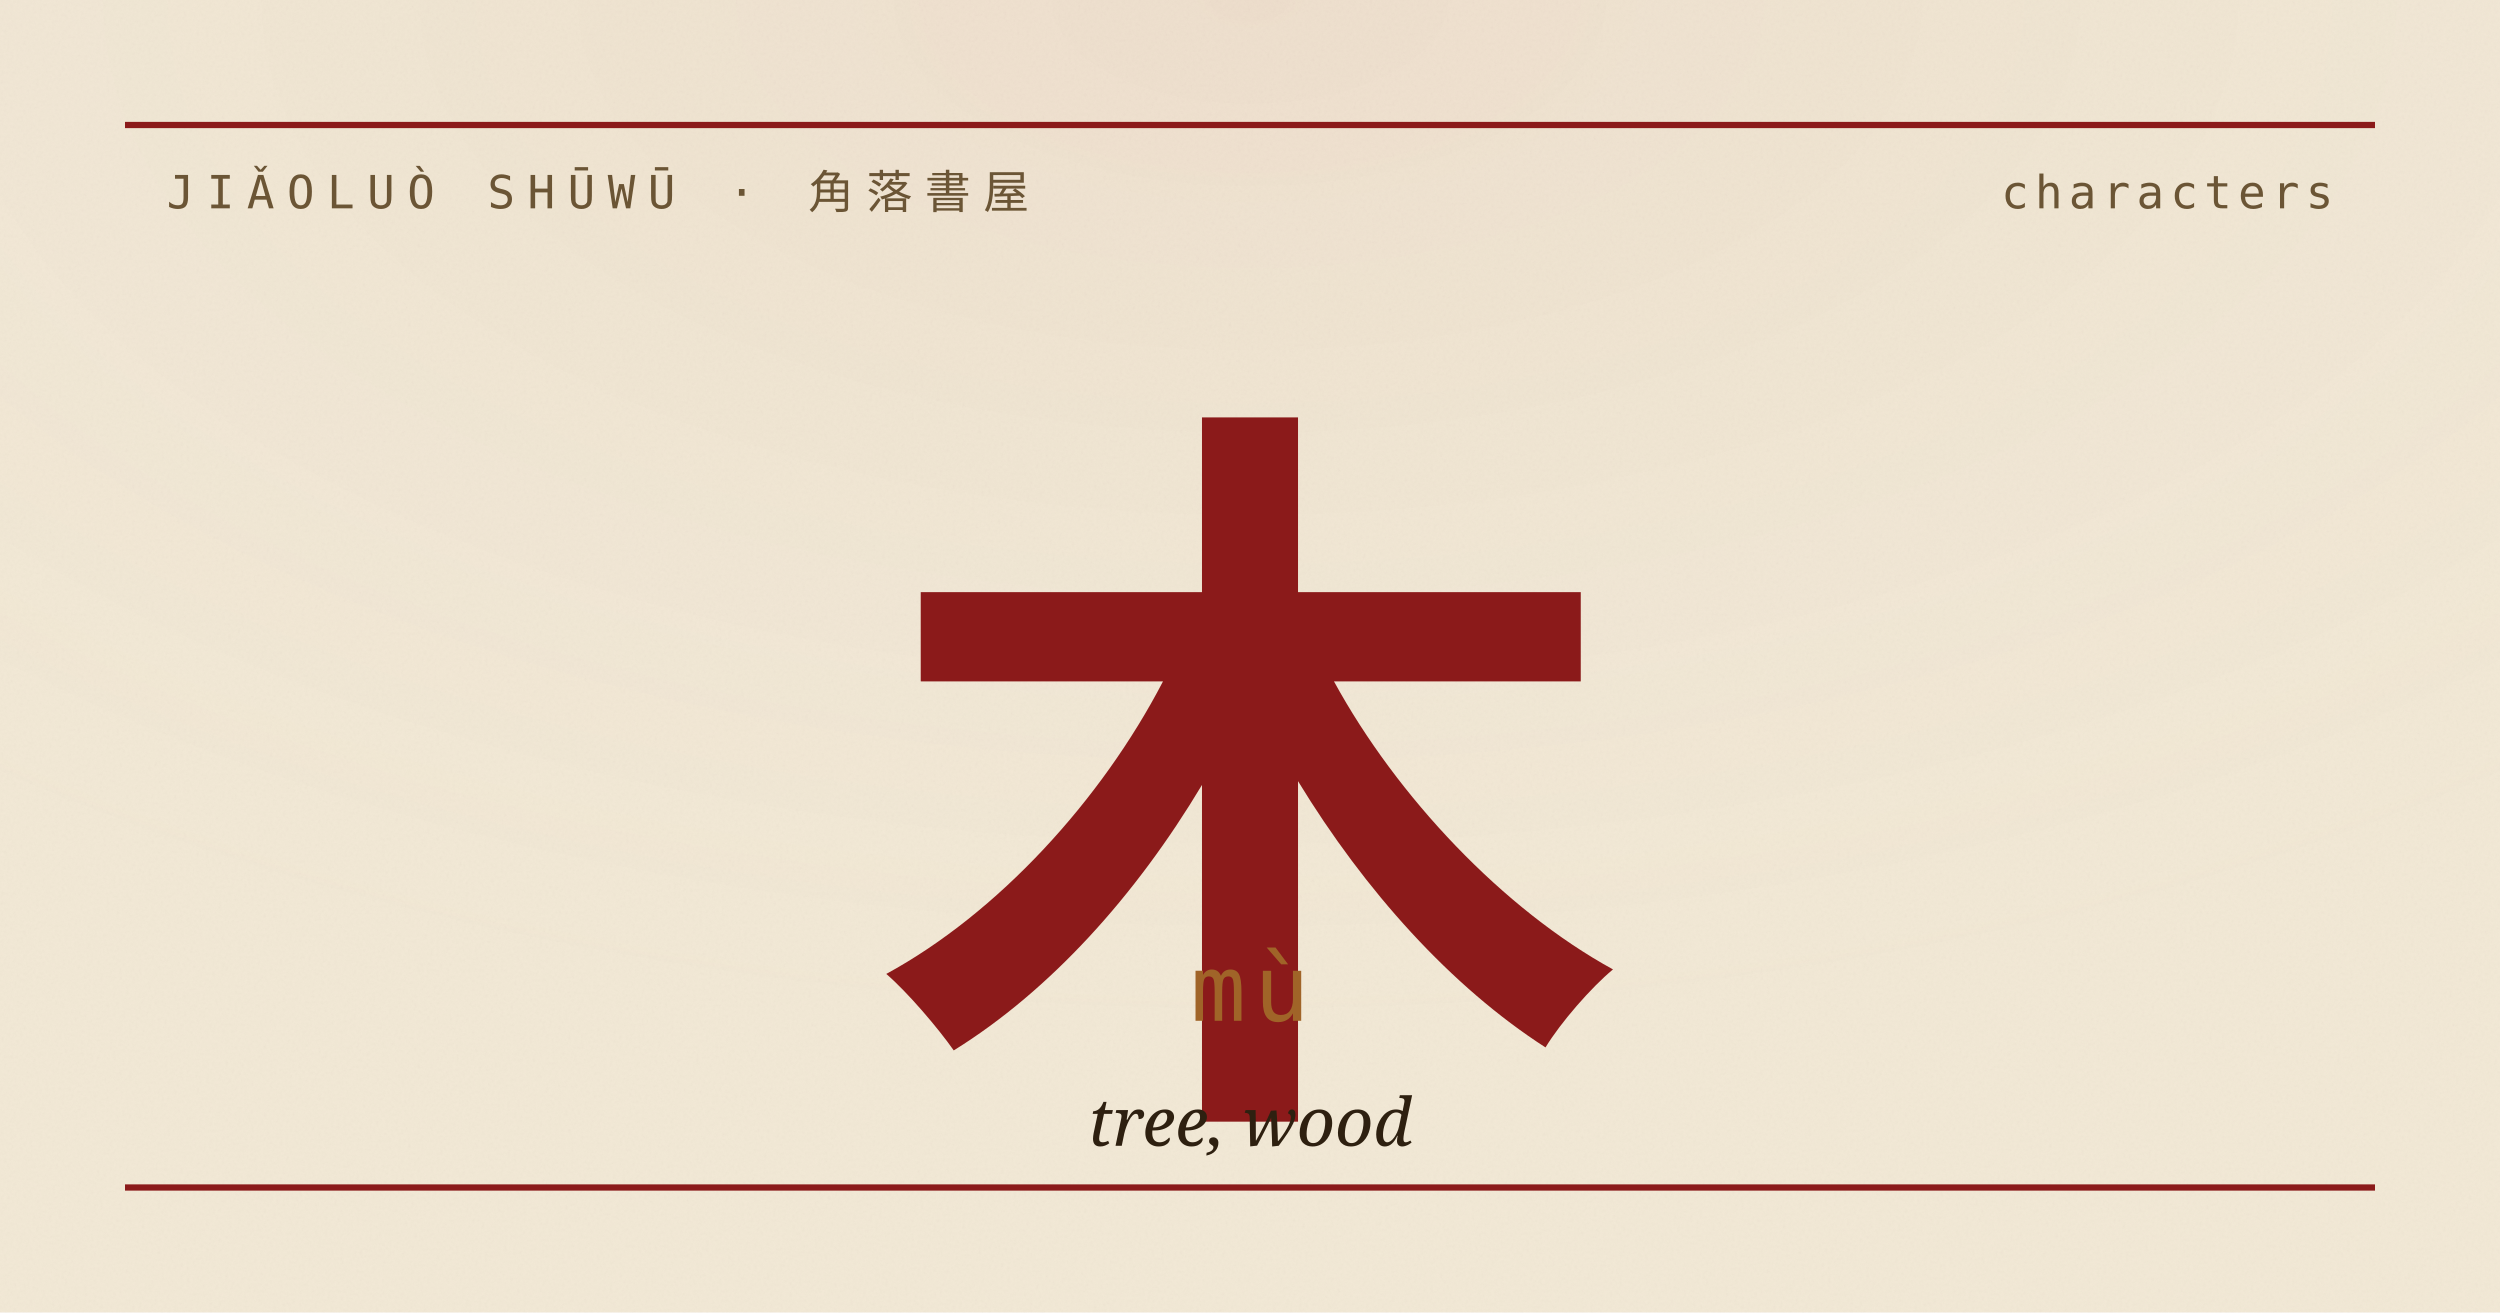
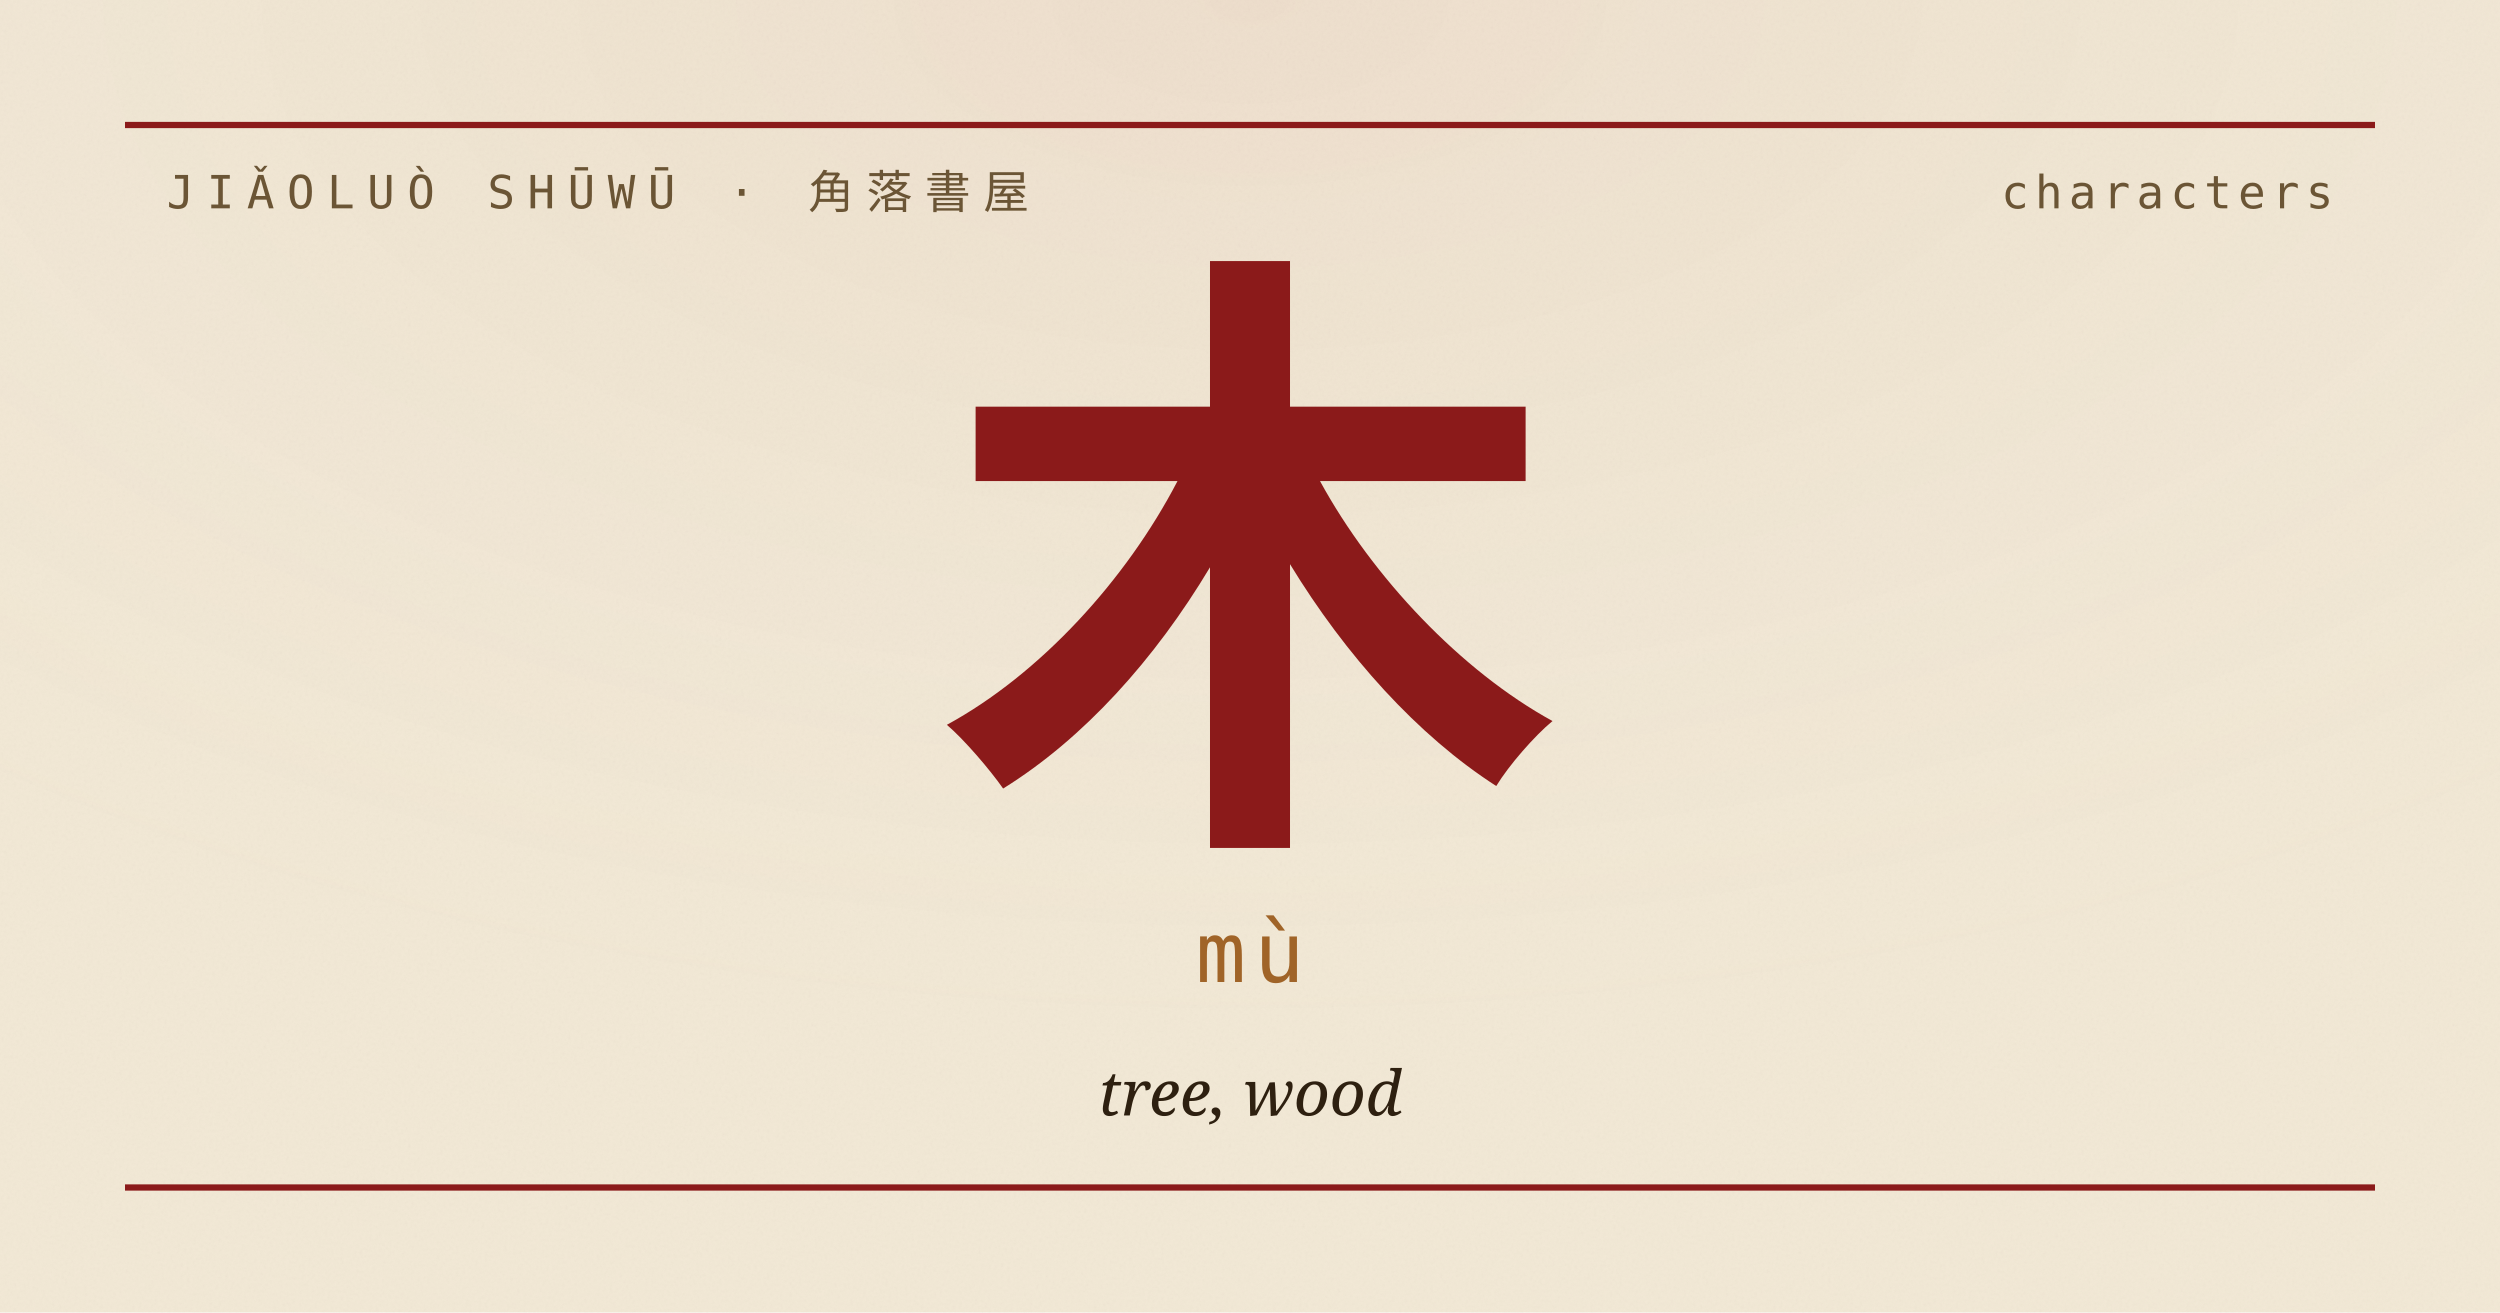
<svg xmlns="http://www.w3.org/2000/svg" viewBox="0 0 1200 630" width="1200" height="630">
  <defs>
    <filter id="paper">
      <feTurbulence type="fractalNoise" baseFrequency="0.65" numOctaves="5" stitchTiles="stitch" />
      <feColorMatrix type="saturate" values="0" />
    </filter>
    <radialGradient id="vignette" cx="50%" cy="0%" r="80%">
      <stop offset="0%" stop-color="#8b1a1a" stop-opacity="0.05" />
      <stop offset="100%" stop-color="#f2e8d5" stop-opacity="0" />
    </radialGradient>
  </defs>
  <rect width="1200" height="630" fill="#f2e8d5" />
  <rect width="1200" height="630" fill="url(#vignette)" />
  <rect width="1200" height="630" filter="url(#paper)" opacity="0.06" />
  <line x1="60" y1="60" x2="1140" y2="60" stroke="#8b1a1a" stroke-width="3" />
  <line x1="60" y1="570" x2="1140" y2="570" stroke="#8b1a1a" stroke-width="3" />
  <text x="80" y="100" font-family="Inconsolata, monospace" font-size="22" letter-spacing="6" fill="#6b5535" text-transform="uppercase">JIǍOLUÒ SHŪWŪ · 角落書屋</text>
  <text x="1120" y="100" font-family="Inconsolata, monospace" font-size="22" letter-spacing="3" fill="#6b5535" text-anchor="end">characters</text>
-   <text x="600" y="380" font-family="Noto Serif SC, serif" font-size="360" font-weight="700" fill="#8b1a1a" text-anchor="middle" dominant-baseline="middle">木</text>
-   <text x="600" y="490" font-family="Inconsolata, monospace" font-size="44" letter-spacing="4" fill="#a06428" text-anchor="middle">mù</text>
-   <text x="600" y="550" font-family="Cormorant Garamond, Georgia, serif" font-style="italic" font-size="32" fill="#2e2010" text-anchor="middle">tree, wood</text>
+   <text x="600" y="275" font-family="Noto Serif SC, serif" font-size="300" font-weight="700" fill="#8b1a1a" text-anchor="middle" dominant-baseline="middle">木</text>
+   <text x="600" y="460" font-family="Inconsolata, monospace" font-size="40" letter-spacing="4" fill="#a06428" text-anchor="middle" dominant-baseline="middle">mù</text>
+   <text x="600" y="525" font-family="Cormorant Garamond, Georgia, serif" font-style="italic" font-size="30" fill="#2e2010" text-anchor="middle" dominant-baseline="middle">tree, wood</text>
</svg>
